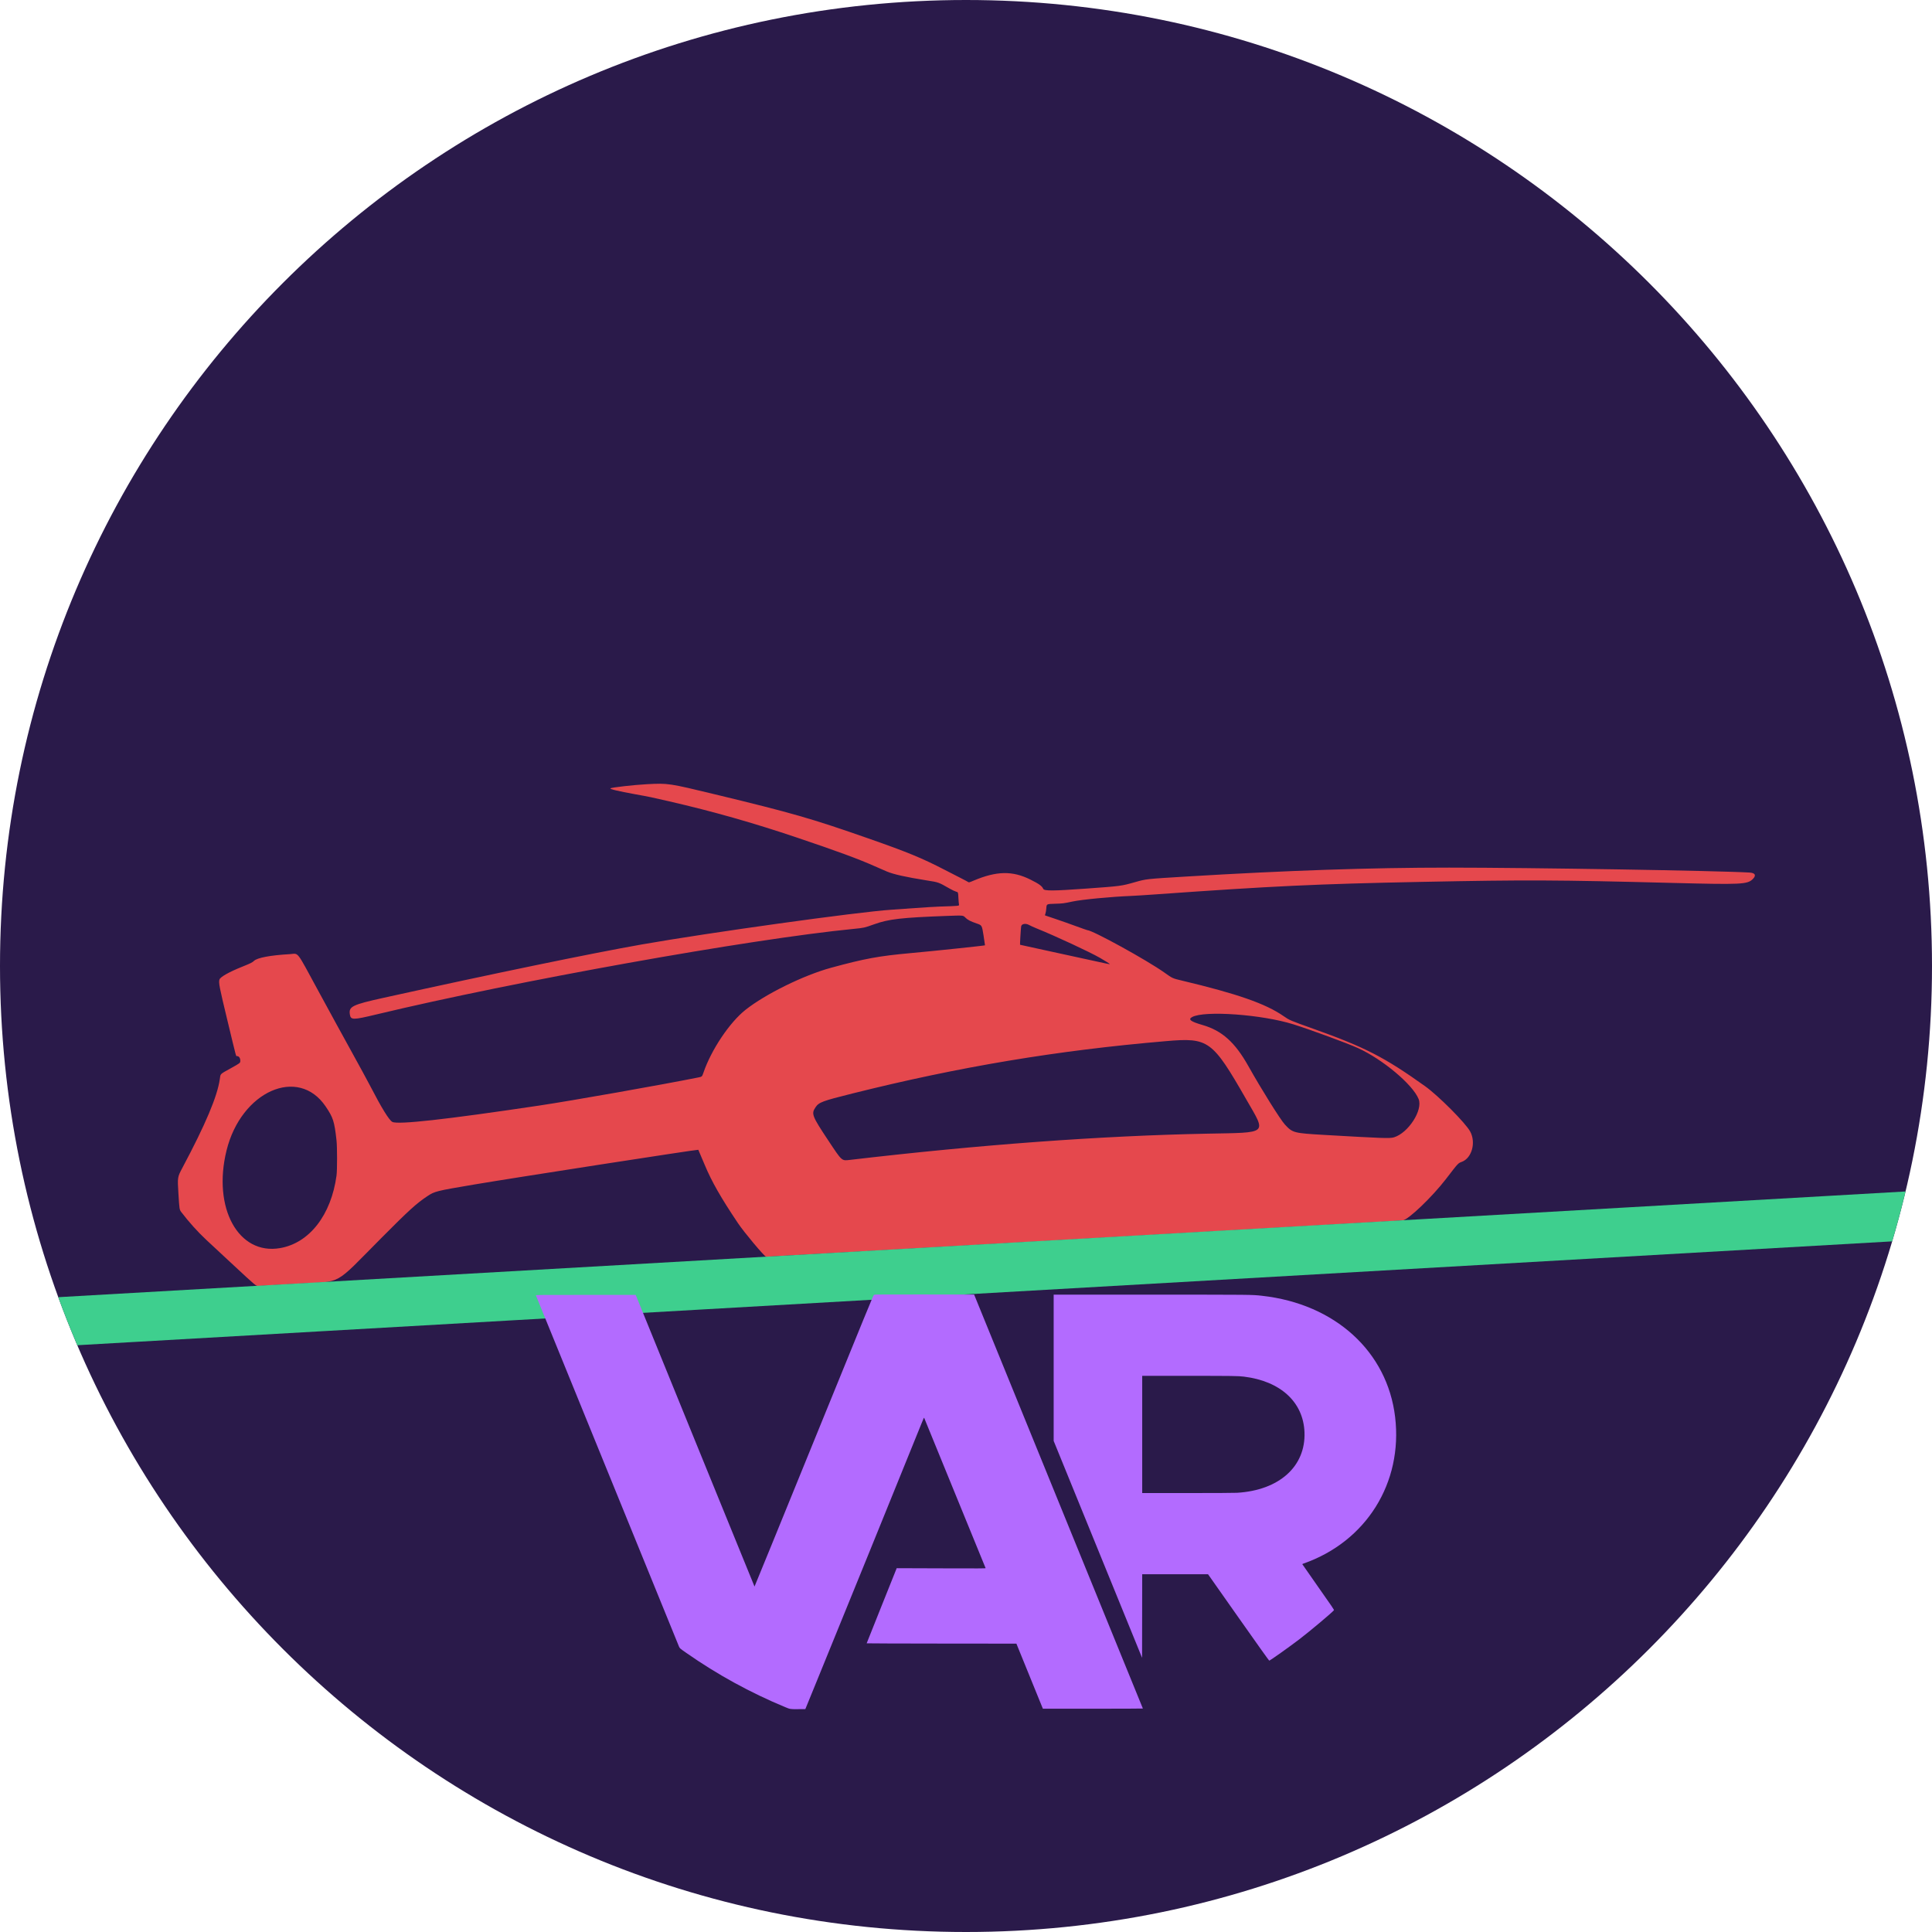
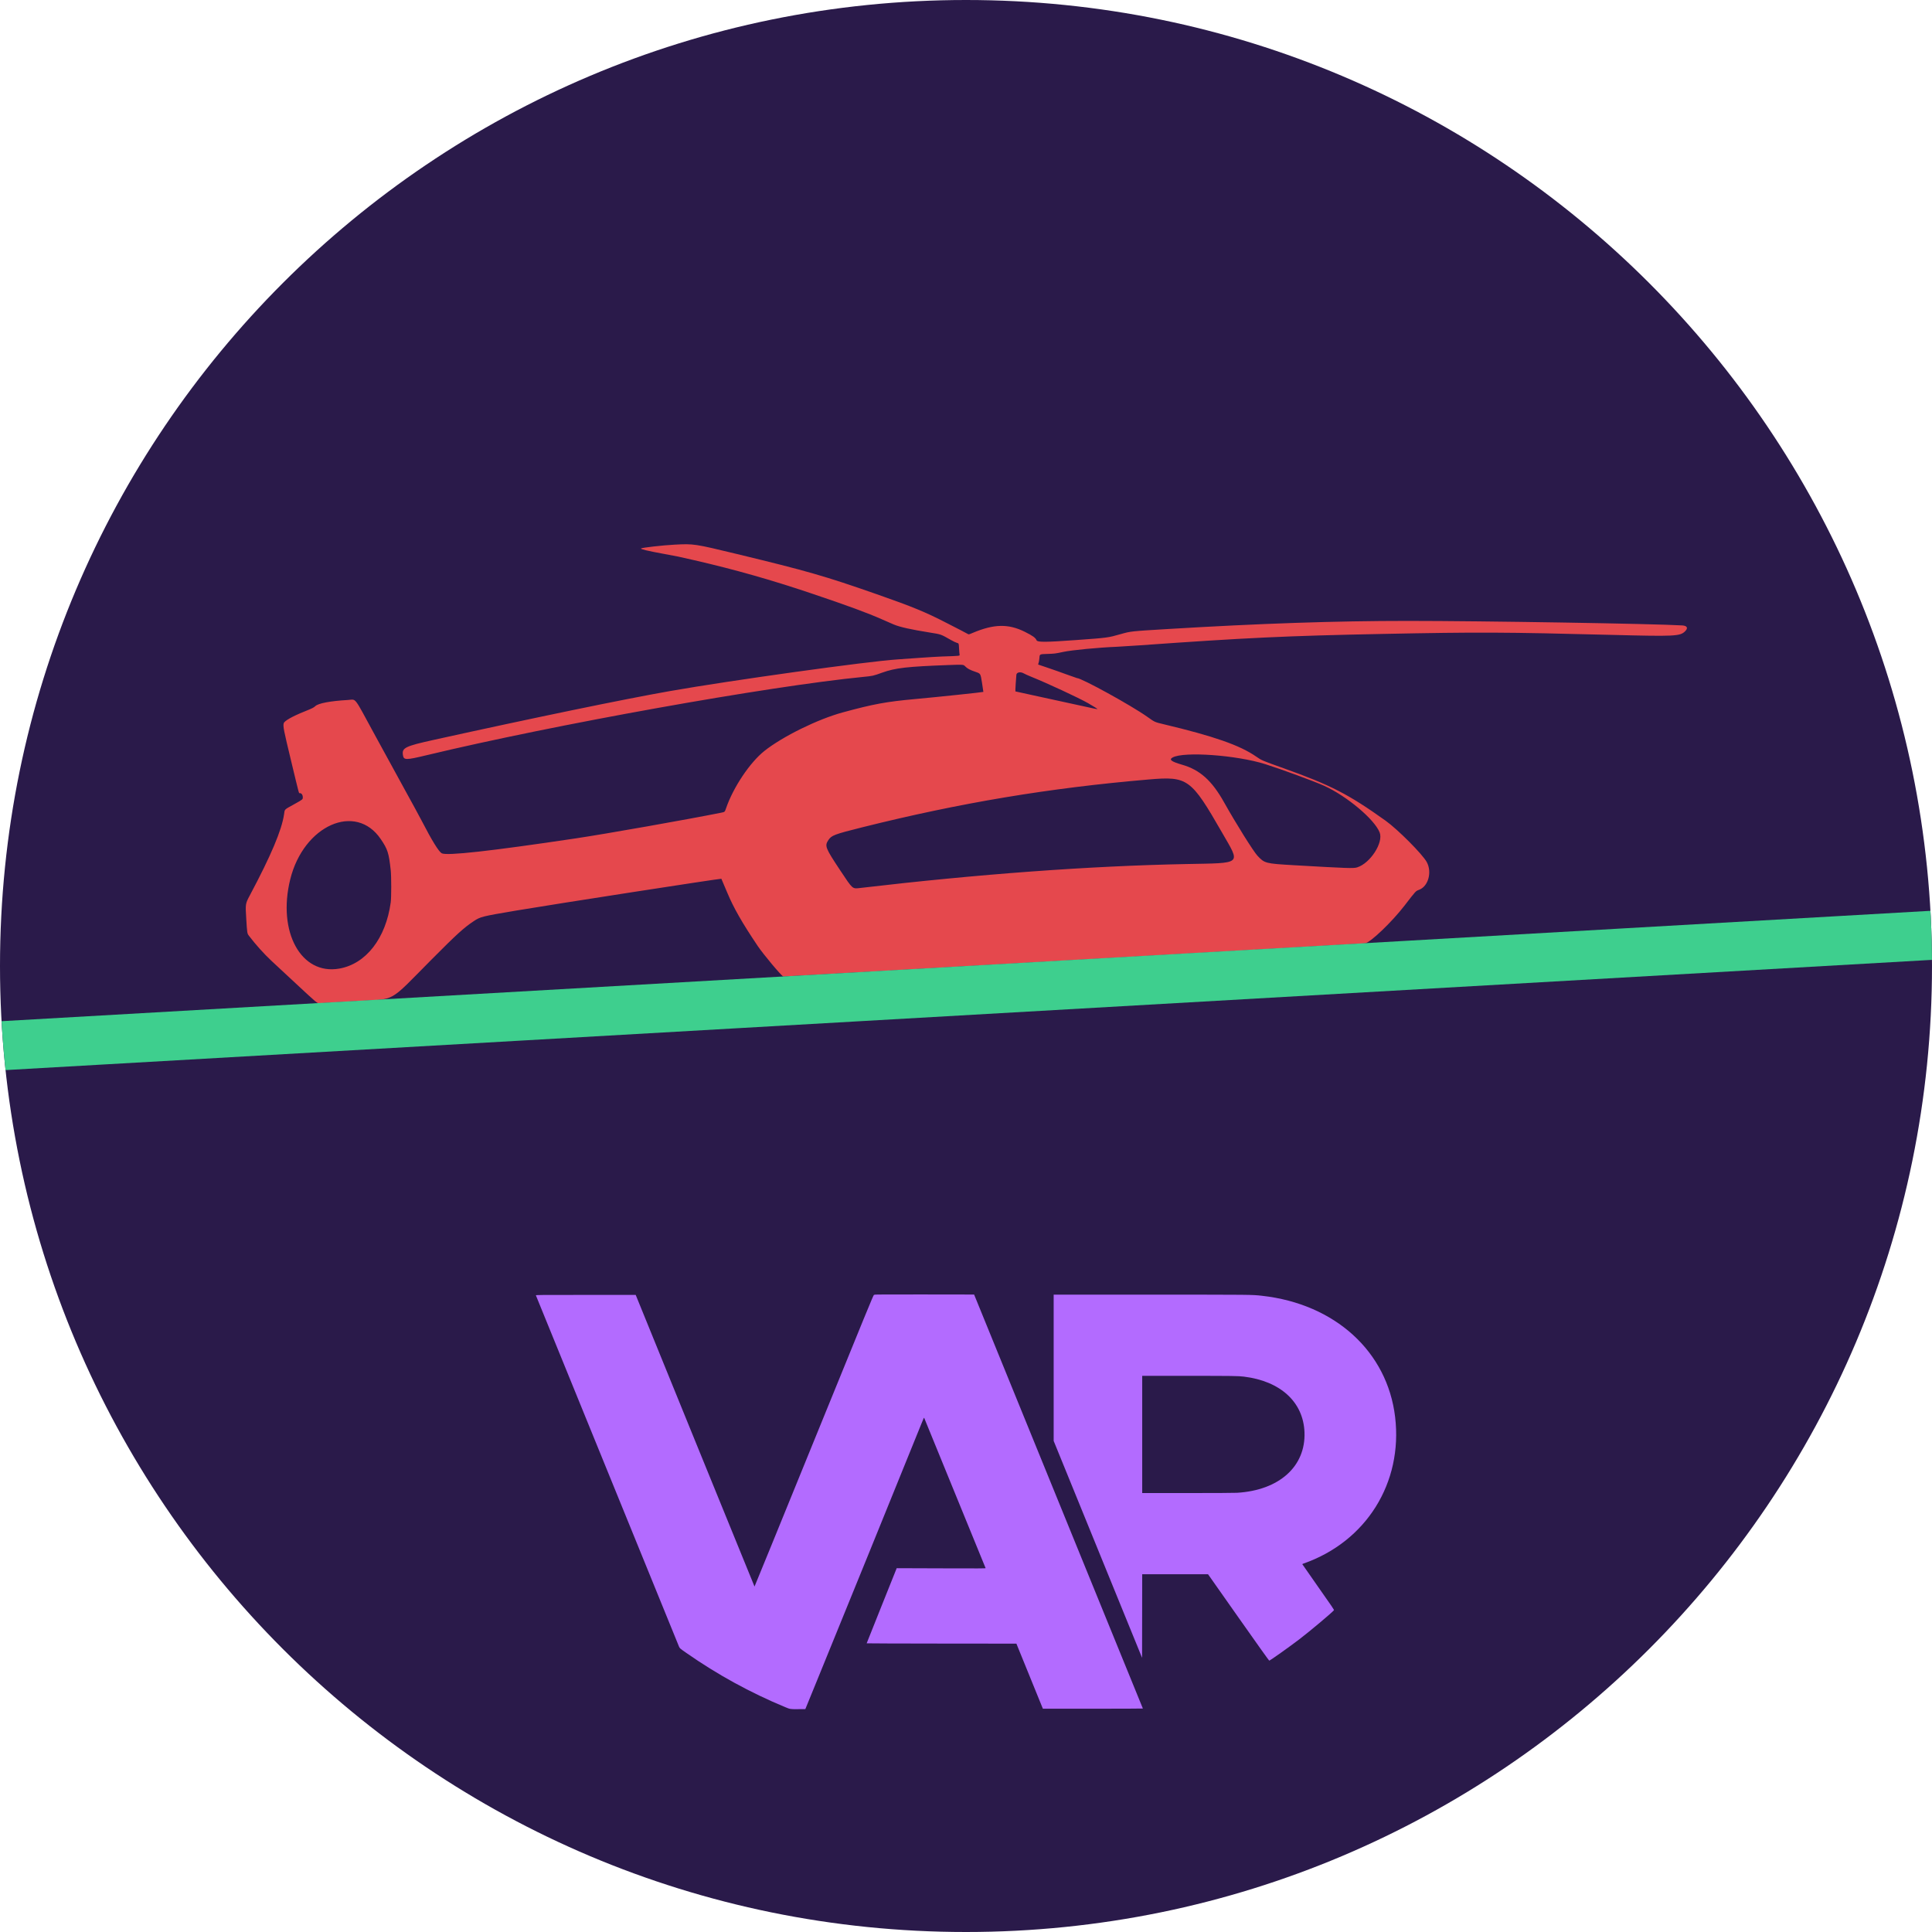
<svg xmlns="http://www.w3.org/2000/svg" viewBox="0 0 512 512" width="512" height="512">
  <defs>
    <clipPath id="d2">
      <circle cx="256" cy="256" r="256" />
    </clipPath>
  </defs>
  <g clip-path="url(#d2)">
    <circle cx="256" cy="256" r="256" fill="#2A1A4A" />
-     <g fill="#E5484D" transform="translate(47.00,207.72) scale(0.418)">
+     <g fill="#E5484D" transform="translate(65.00,144.25) scale(0.382)">
      <path d="M35.7 305.27C27.86 297.99 20 290.67 18.23 289.02C12.94 284.07 7.26 277.76 2.59 271.63C1.3 269.94 1.3 269.94 0.67 259.67C0.04 249.4 0.04 249.4 3.21 243.43C17.85 215.93 25.31 198.26 26.9 187.33C27.45 183.58 26.65 184.36 34.25 180.13C39.92 176.97 39.91 176.98 39.91 175.49C39.91 173.85 39.02 172.61 37.83 172.6C37.11 172.6 37.81 175.22 31.69 149.81C26.64 128.87 26.11 126.2 26.67 124.15C27.12 122.49 32.62 119.37 41.13 115.95C46.53 113.78 47.49 113.3 48.58 112.26C50.67 110.26 58.97 108.69 71.24 107.99C77.19 107.64 74.98 104.81 89.29 131.15C96.15 143.79 105.73 161.29 110.57 170.04C115.41 178.79 120.75 188.62 122.44 191.88C129.48 205.52 134.23 213.21 136.29 214.34C139.72 216.22 170.18 212.83 229.23 204.01C250.02 200.91 306.75 190.88 330.23 186.17C332.66 185.68 332.66 185.68 333.54 183.12C338.5 168.63 350.1 151.3 360.17 143.32C372.8 133.3 397.13 121.34 414.41 116.63C435.84 110.79 444.66 109.17 464.81 107.34C479.81 105.98 511.76 102.62 512.05 102.38C512.08 102.36 511.65 99.49 511.1 96.01C510.1 89.68 510.1 89.68 506.87 88.58C502.65 87.13 501 86.26 499.45 84.67C498.18 83.37 498.18 83.37 487.88 83.75C459.05 84.82 451.08 85.73 441.9 89.01C435.4 91.33 435.45 91.31 428.8 91.97C362.81 98.45 214.12 125.11 126.21 146.21C111.13 149.83 109.91 149.82 109.35 146.09C108.62 141.18 110.96 140.04 130.7 135.68C199.78 120.43 262.82 107.4 294.63 101.81C336.98 94.36 431.41 81.22 452.54 79.84C455.13 79.67 462.05 79.18 467.91 78.75C473.77 78.33 480.74 77.91 483.41 77.82C496.02 77.41 495.76 77.44 495.55 76.49C495.44 76.03 495.28 74.08 495.18 72.17C495.01 68.69 495.01 68.69 493.75 68.38C493.06 68.2 491.24 67.34 489.71 66.47C482.4 62.32 482.87 62.48 475.05 61.23C461.69 59.09 454.17 57.41 449.82 55.59C448.42 55 444.91 53.47 442.02 52.19C431.61 47.57 418.28 42.66 392.8 34.08C364.87 24.67 339.59 17.5 311.76 11.09C299.95 8.37 299.99 8.38 290.21 6.6C279.38 4.63 274.04 3.36 274.55 2.87C275.14 2.3 289.73 0.65 297.88 0.23C311.16 -0.46 311.55 -0.4 341.15 6.74C389.7 18.46 402.15 22.04 437.97 34.58C462.99 43.33 472.02 47.05 486.52 54.55C489.7 56.2 494.13 58.47 496.36 59.59C498.58 60.72 500.74 61.86 501.14 62.13C501.87 62.62 501.89 62.62 504.82 61.38C519.4 55.23 529.43 55.03 540.79 60.69C546.35 63.46 548.17 64.78 548.98 66.6C549.58 67.97 555.31 67.94 575.92 66.45C598.39 64.83 598.39 64.83 607.34 62.29C614.29 60.32 614.14 60.33 639.56 58.79C703.41 54.93 756.26 53.13 806.36 53.13C858.12 53.13 977.54 55.09 996.82 56.26C1000.43 56.48 1001.17 58.14 998.71 60.49C995.29 63.76 991.43 63.94 948.73 62.85C873.08 60.91 856.08 60.83 788.97 62.17C722.22 63.5 694.67 64.8 620.01 70.11C613.86 70.55 607 70.98 604.77 71.07C591.89 71.59 573.5 73.35 567.47 74.64C561.97 75.82 561.32 75.9 556.36 76.04C551.11 76.19 551.11 76.19 550.94 78.75C550.84 80.16 550.57 81.77 550.34 82.33C550.01 83.11 549.99 83.38 550.24 83.47C550.42 83.53 553.42 84.55 556.9 85.72C560.39 86.9 566.25 88.96 569.93 90.32C573.61 91.67 576.74 92.77 576.89 92.77C580.14 92.77 614.7 111.79 625.81 119.69C630.93 123.34 630.93 123.34 636.87 124.75C672.02 133.12 689.95 139.38 701.29 147.24C705.18 149.93 705.18 149.93 720.24 155.31C752.95 166.98 765.35 173.35 790.99 191.66C799.5 197.73 816.67 214.97 819.64 220.42C823.42 227.36 820.75 237.21 814.42 239.63C811.9 240.59 812.26 240.2 804.25 250.61C795.46 262.02 780.6 276.24 776.87 276.82C775.66 277 373.53 299.94 373.25 299.84C371.87 299.33 359.32 284.34 355.46 278.59C344.66 262.51 338.75 252.16 334.39 241.69C332.21 236.45 330.36 232.1 330.28 232.02C329.97 231.71 213.68 249.73 187.97 254.08C164.08 258.12 163.13 258.35 158.5 261.43C151.54 266.06 146.73 270.44 129.11 288.18C98.73 318.77 105.03 315.29 77.25 316.85C63.91 317.61 52.31 318.29 51.48 318.37C49.96 318.52 49.96 318.52 35.7 305.27ZM65.16 294.35C83.73 291.12 97.51 273.39 100.91 248.38C101.38 244.97 101.37 230.17 100.9 226C99.56 213.99 98.8 211.61 94.02 204.55C76.64 178.83 40.43 194.92 31.18 232.47C22.2 268.91 38.7 298.96 65.16 294.35ZM426.51 238.42C508.82 228.76 585.47 223.14 652.64 221.81C692.24 221.03 690.56 222.48 677.71 200.11C656.08 162.43 653.86 160.82 626.75 163.14C557.73 169.02 495.94 179.34 427.86 196.36C408.78 201.13 406.7 201.91 404.56 205.13C401.84 209.25 402.31 210.47 412.79 226.27C421.54 239.45 421.09 239.05 426.51 238.42ZM771.34 224.12C780.47 221.3 789.76 206.88 786.96 199.86C783.31 190.7 764.16 174.62 748.38 167.48C741.64 164.43 718.63 155.97 707.64 152.51C687.74 146.23 651.12 143.59 643.34 147.88C640.63 149.37 642.43 150.74 649.96 152.91C662.3 156.47 670.56 163.87 679.03 178.98C687.23 193.6 699.29 212.89 702.16 215.99C707.1 221.32 707.66 221.47 727.59 222.62C764.71 224.76 768.81 224.9 771.34 224.12ZM591.15 114.24C591.15 114.08 588 112.11 584.82 110.28C578.3 106.55 556.35 96.34 545.07 91.8C543.08 91 540.82 89.97 540.03 89.52C537.82 88.26 535.19 88.74 534.96 90.44C534.72 92.22 534.14 101.92 534.27 102.04C534.33 102.09 541.55 103.67 550.3 105.55C559.05 107.43 571.61 110.17 578.21 111.63C589.8 114.19 591.15 114.47 591.15 114.24Z" fill-rule="evenodd" />
    </g>
-     <g transform="translate(256,330) rotate(-3.275)">
+     <g transform="translate(256,256) rotate(-3.275)">
      <rect x="-614.4" y="0" width="1228.8" height="13" fill="#3ECF8E" />
    </g>
    <g fill="#B36BFF" transform="translate(142.00,343.03) scale(0.228)">
      <path d="M289.74 479.69C249.1 462.82 211.02 441.92 174.82 416.64C167.25 411.34 167.25 411.34 166.37 409.23C162.93 400.93 0.18 1.51 0.07 1.11C-0.06 0.62 2.84 0.59 58.01 0.59L116.09 0.59L185.06 170.03C222.99 263.22 254.1 339.51 254.19 339.56C254.28 339.61 285.4 263.37 323.34 170.12C384.28 20.39 392.41 0.59 392.96 0.59C393.29 0.59 393.7 0.46 393.87 0.29C394.06 0.1 413.57 0.02 451.79 0.07L509.42 0.15L544.76 86.85C564.2 134.53 608.31 242.75 642.78 327.34C677.26 411.92 705.52 481.23 705.59 481.35C705.67 481.47 679.54 481.57 647.54 481.57L589.35 481.57L573.97 443.75L558.58 405.93L471.57 405.85C423.71 405.81 384.55 405.68 384.54 405.56C384.54 405.44 392.39 385.74 402 361.78L419.45 318.23L471.2 318.41C515.7 318.56 522.93 318.53 522.79 318.17C522.7 317.94 506.67 278.74 487.17 231.05C467.67 183.37 451.59 144.02 451.43 143.62C451.18 142.97 450.83 143.66 448.49 149.51C443.95 160.87 401.02 266.69 388.38 297.7C381.77 313.92 368.25 347.1 358.35 371.42C348.45 395.75 334.26 430.59 326.81 448.84L313.26 482.01L304.45 482.08C295.64 482.14 295.64 482.14 289.74 479.69ZM816.71 375.56L781.33 325.28L743.07 325.27L704.81 325.27L704.73 373.84L704.66 422.41L653.27 296.34L601.89 170.27L601.89 85.28L601.89 0.29L714.76 0.3C833.83 0.3 832.21 0.29 844 1.6C928.95 11.07 989.75 66.44 998.79 142.58C1007.87 219.03 965.21 287.28 892.44 312.78C891.58 313.08 890.89 313.43 890.89 313.56C890.89 313.69 899.25 325.68 909.48 340.21C925.33 362.72 928.01 366.68 927.69 367.07C925.15 370.14 900.18 391.1 887.5 400.82C876.27 409.42 854.38 424.97 852.46 425.7C852.24 425.79 838.37 406.35 816.71 375.56ZM814.95 230.6C864.01 227.69 894.92 200 893.44 160.28C892.13 125.15 865.53 100.73 822.91 95.56C816.39 94.77 809.35 94.67 758.26 94.67L704.81 94.66L704.81 162.78L704.81 230.91L757.37 230.9C789.22 230.9 811.91 230.78 814.95 230.6Z" fill-rule="evenodd" />
    </g>
  </g>
</svg>
